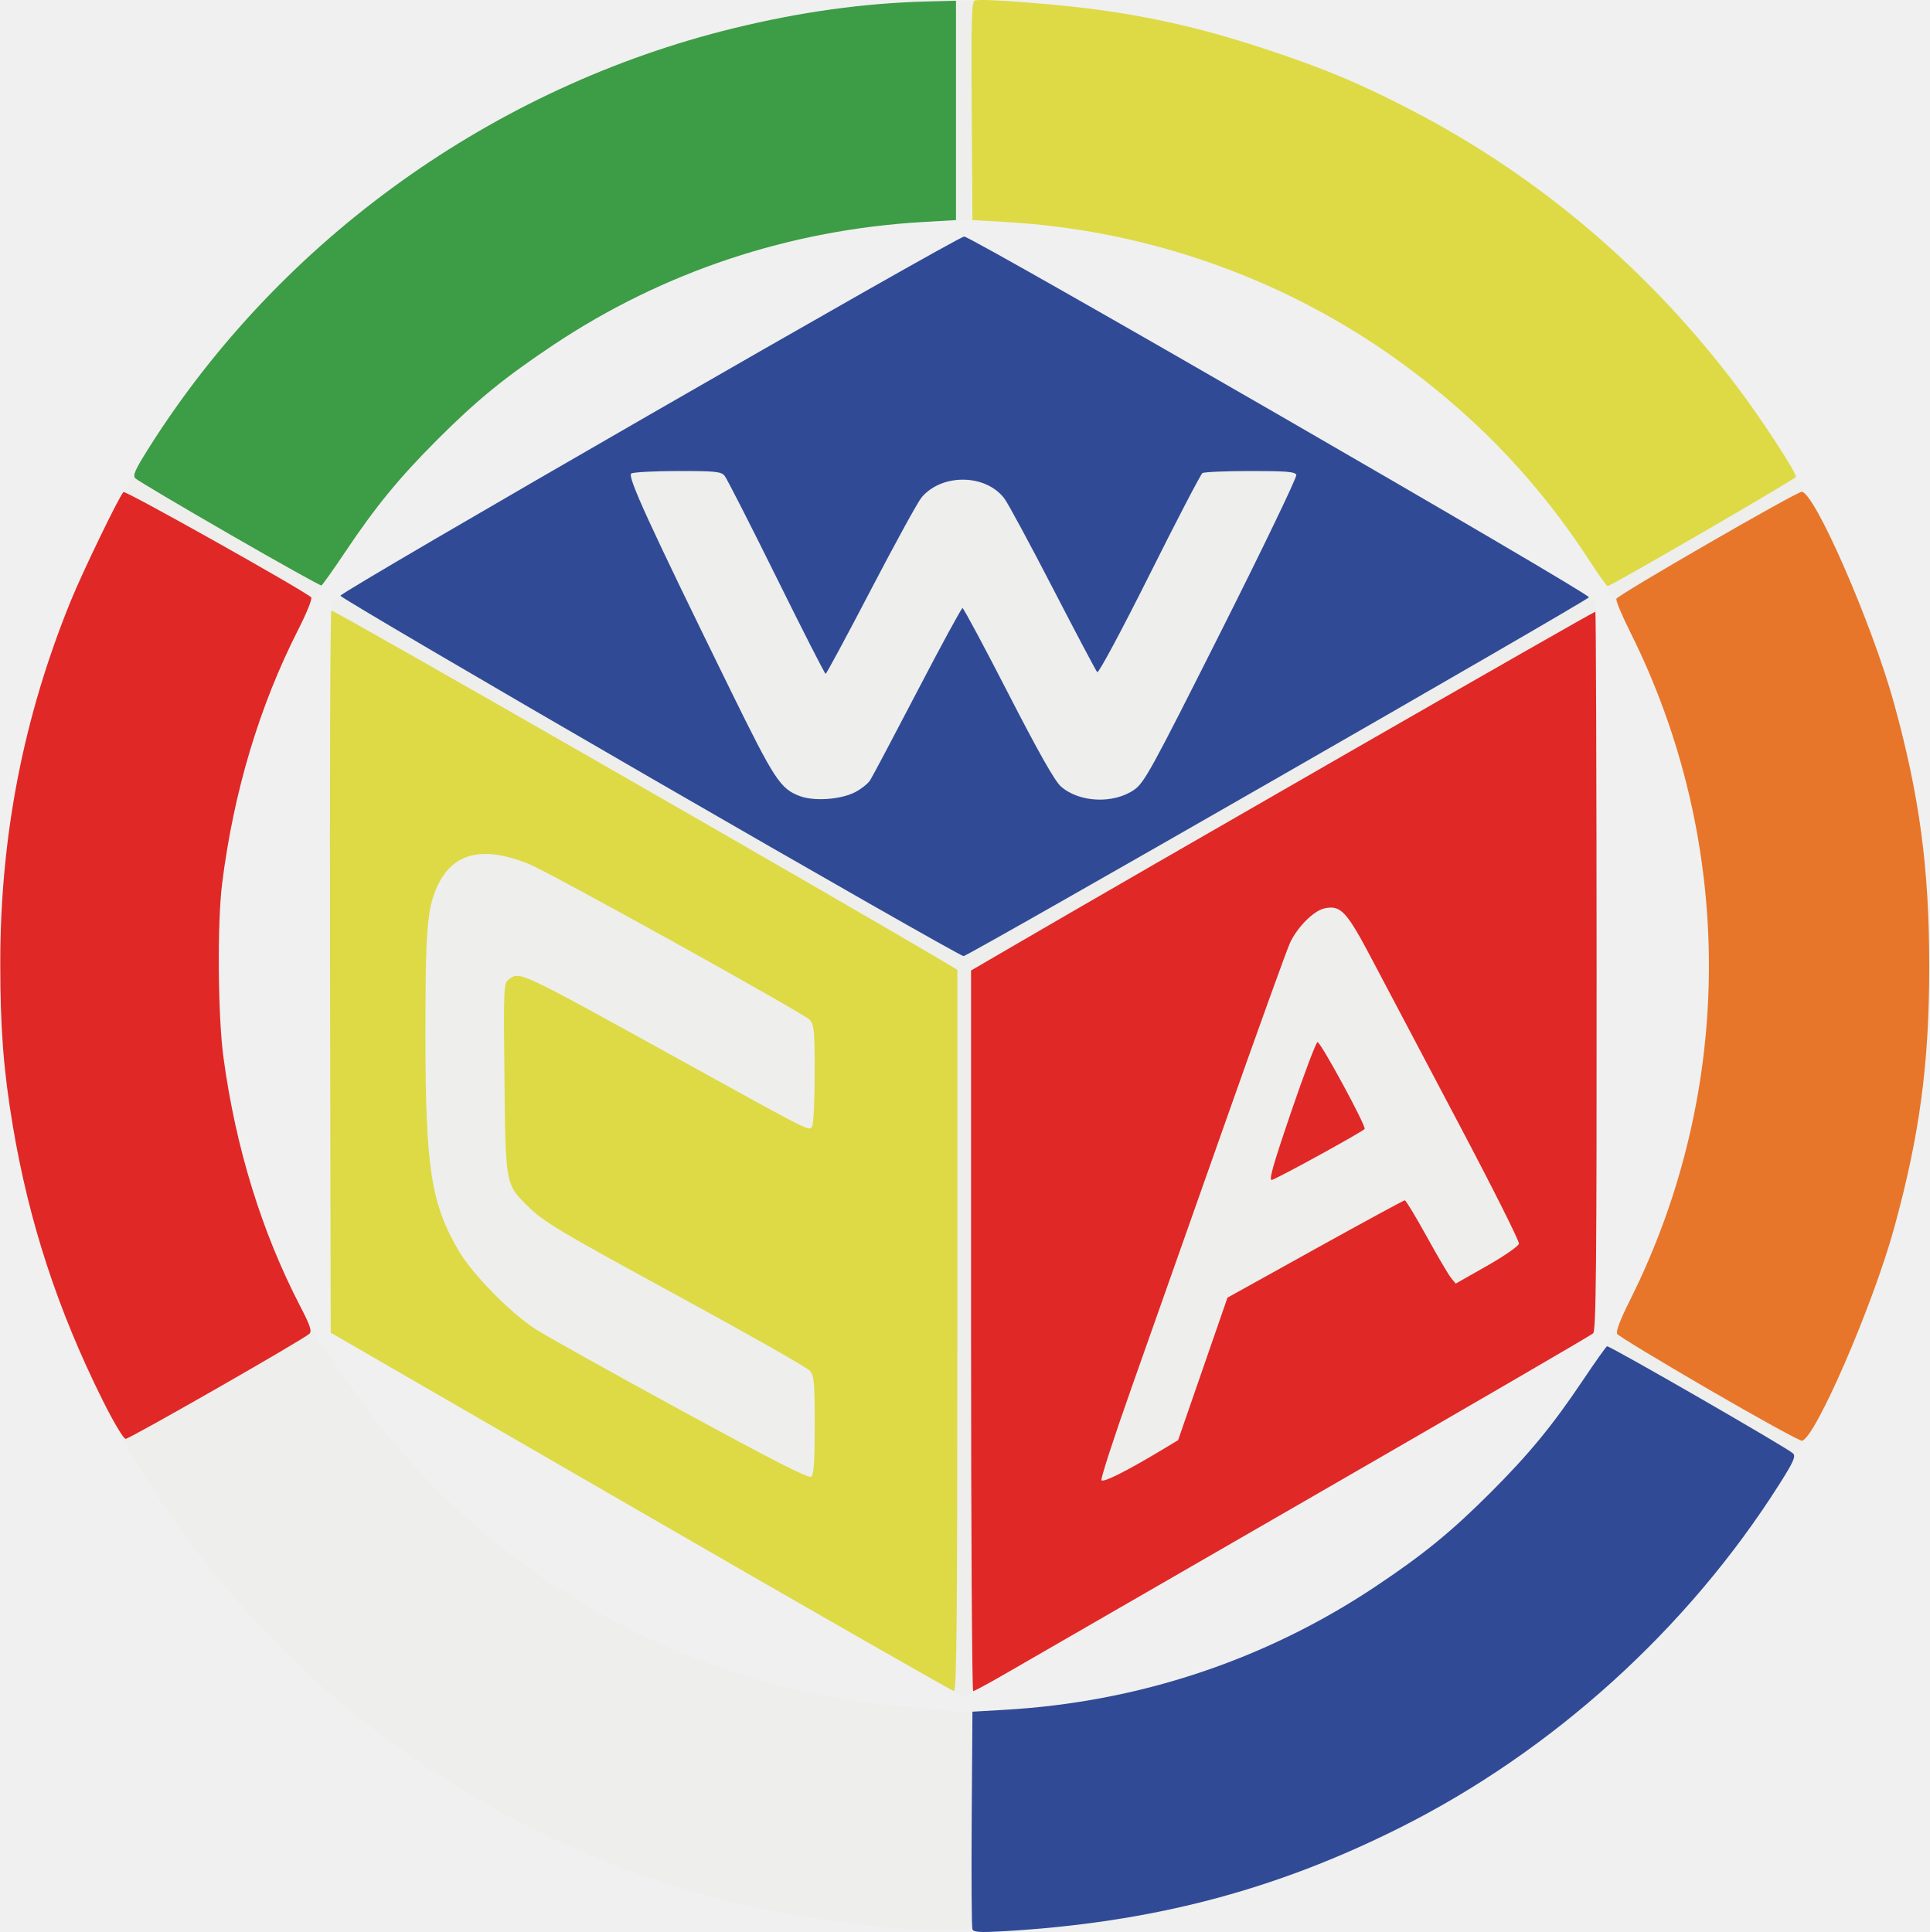
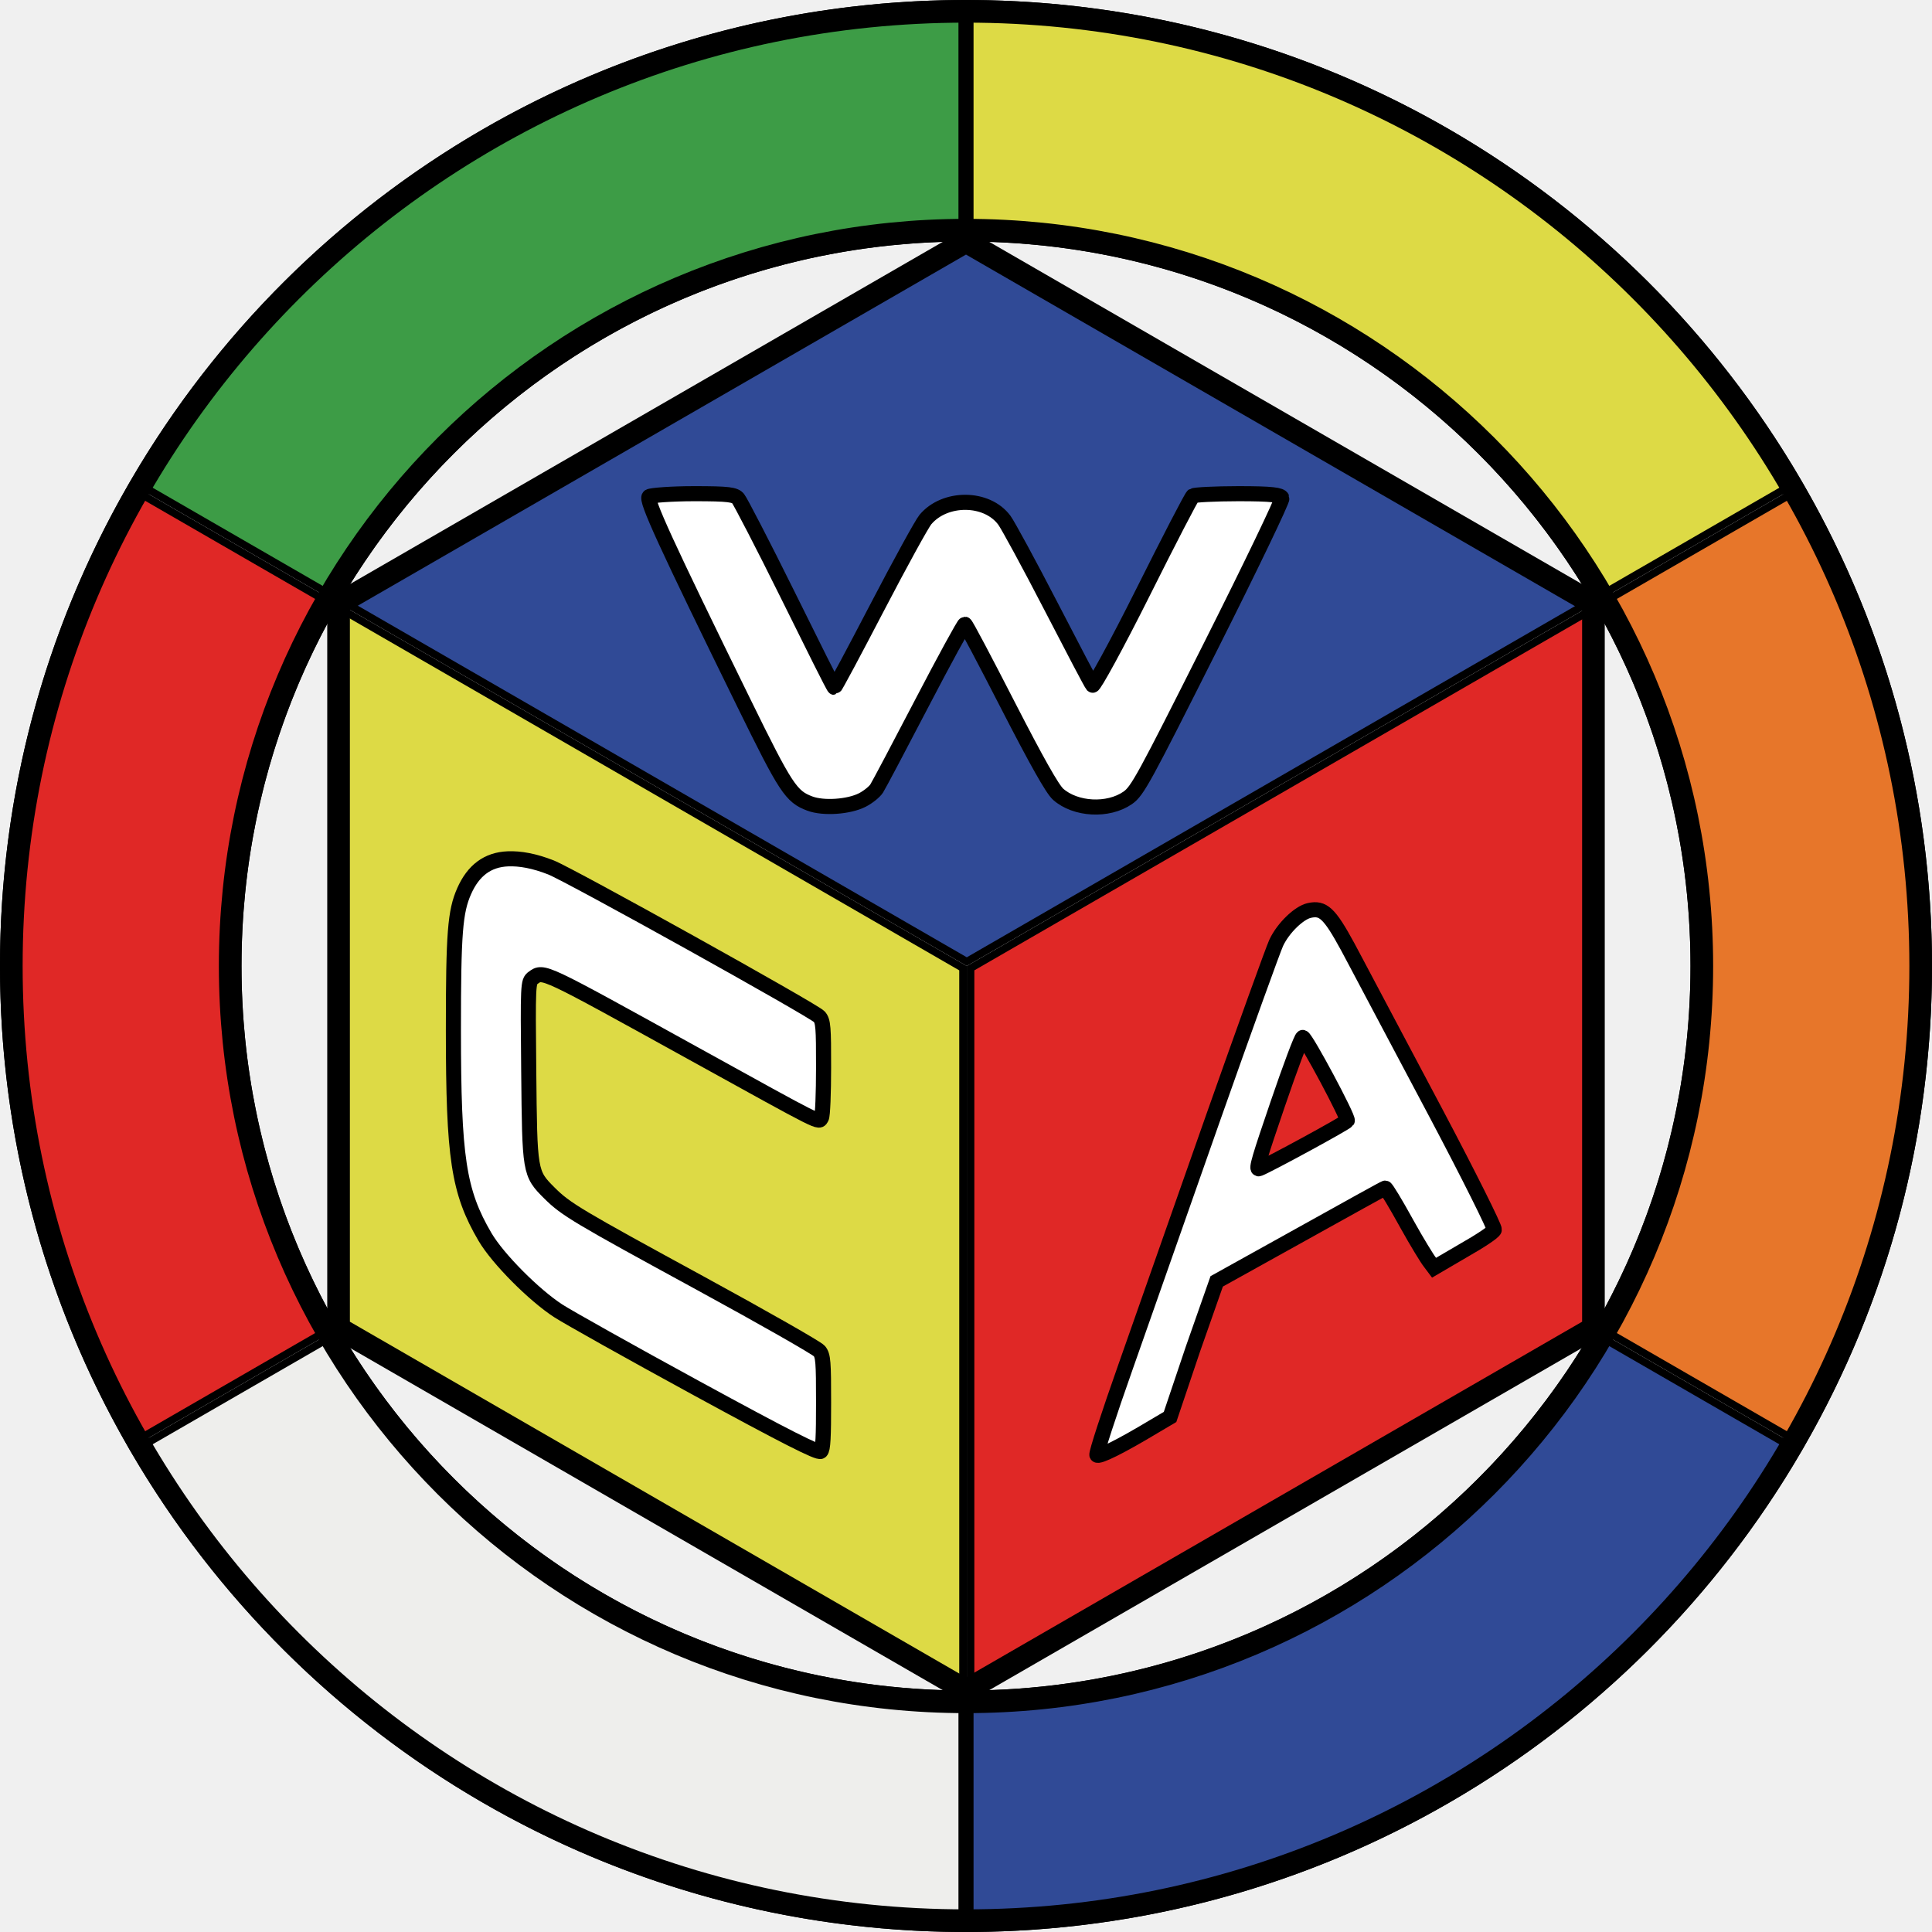
- <svg xmlns="http://www.w3.org/2000/svg" width="292.725" height="293.193" id="svg2" version="1.0">
-   <defs id="defs4">
-     </defs>
-   <g id="layer1" transform="translate(-440.9061,488.3075)">
-     <g id="g3312" transform="matrix(0.499989,0,0,0.499989,301.618,-244.854)">
-       <path id="path3273" d="M 571.27,-486.685 C 409.286,-486.685 278.582,-355.655 278.582,-193.671 C 278.582,-31.687 408.654,98.578 570.638,98.578 C 732.622,98.578 863.823,-31.182 863.823,-193.166 C 863.823,-355.15 733.499,-486.729 571.515,-486.729 L 571.27,-486.684 L 571.27,-486.685 L 571.27,-486.685 L 571.27,-486.685 L 571.27,-486.685 L 571.27,-486.685 z M 571.248,-420.137 C 696.43,-420.137 797.398,-318.853 797.398,-193.671 C 797.398,-68.489 696.43,32.858 571.248,32.858 C 446.065,32.858 344.466,-68.489 344.466,-193.671 C 344.466,-318.853 446.065,-420.137 571.248,-420.137 L 571.248,-420.137 z" style="fill:#eeeeec;fill-opacity:1;stroke:none" />
-       <path id="rect2804" d="M 379.06,-304.523 C 379.06,-304.523 571.26,-415.135 571.26,-415.135 C 571.26,-415.135 762.739,-304.419 762.739,-304.419 L 762.412,-82.542 L 570.736,28.322 L 378.807,-82.542 L 379.06,-304.523 L 379.06,-304.523 z" style="fill:#eeeeec;fill-opacity:1;stroke:none" />
-       <path style="fill:#ddda45" d="M 472.988,-28.061 L 378.948,-82.414 L 378.737,-191.716 C 378.621,-251.832 378.808,-301.279 379.153,-301.596 C 379.608,-302.015 536.825,-211.831 566.018,-194.405 L 569.108,-192.56 L 569.108,-83.097 C 569.108,3.94 568.895,26.359 568.068,26.329 C 567.496,26.307 524.71,1.833 472.988,-28.061 L 472.988,-28.061 L 472.988,-28.061 L 472.988,-28.061 z M 525.833,-54.367 C 525.833,-67.247 525.645,-69.372 524.377,-70.852 C 523.576,-71.787 506.63,-81.432 486.719,-92.287 C 447.291,-113.783 443.602,-115.988 438.374,-121.19 C 432.017,-127.514 431.989,-127.677 431.665,-159.906 C 431.386,-187.593 431.428,-188.512 433.026,-189.681 C 436.362,-192.124 435.8,-192.388 484.041,-165.739 C 526.255,-142.419 524.045,-143.53 525.048,-145.116 C 525.466,-145.776 525.814,-152.923 525.821,-160.996 C 525.833,-173.802 525.648,-175.887 524.377,-177.333 C 522.679,-179.264 444.949,-222.401 438.834,-224.805 C 424.674,-230.372 415.747,-228.011 411.084,-217.466 C 408.206,-210.958 407.672,-203.964 407.681,-172.947 C 407.693,-132.417 409.354,-121.659 417.829,-107.203 C 421.954,-100.165 433.379,-88.517 441.049,-83.528 C 444.08,-81.556 463.928,-70.475 485.156,-58.903 C 513.352,-43.533 524.033,-38.094 524.793,-38.722 C 525.554,-39.351 525.833,-43.552 525.833,-54.367 L 525.833,-54.367 L 525.833,-54.367 L 525.833,-54.367 z M 761.223,-316.315 C 746.217,-339.489 728.36,-358.534 706.007,-375.206 C 670.647,-401.578 628.041,-417.02 583.672,-419.545 L 573.685,-420.114 L 573.468,-453.217 C 573.285,-480.998 573.437,-486.392 574.417,-486.767 C 576.258,-487.474 600.806,-485.563 613.631,-483.716 C 630.775,-481.246 645.776,-477.639 663.564,-471.707 C 681.467,-465.737 691.942,-461.305 707.972,-452.919 C 746.13,-432.955 779.446,-404.515 805.913,-369.31 C 813.509,-359.205 823.925,-343.19 823.572,-342.156 C 823.333,-341.456 767.38,-309.001 766.468,-309.033 C 766.17,-309.043 763.81,-312.32 761.223,-316.315 L 761.223,-316.315 L 761.223,-316.315 z" id="path2730" />
-       <path style="fill:#e7762a" d="M 797.134,-65.2 C 782.258,-73.844 769.764,-81.415 769.369,-82.026 C 768.894,-82.761 770.197,-86.226 773.217,-92.257 C 805.164,-156.057 805.179,-231.417 773.258,-295.167 C 770.769,-300.138 768.9,-304.644 769.106,-305.181 C 769.56,-306.363 823.471,-337.494 825.299,-337.629 C 829.089,-337.909 846.704,-297.621 853.358,-273.454 C 861.114,-245.286 864.028,-223.551 864.046,-193.752 C 864.064,-164.091 861.146,-142.336 853.358,-114.05 C 846.909,-90.626 829.343,-50.138 825.415,-49.641 C 824.736,-49.555 812.01,-56.557 797.134,-65.2 L 797.134,-65.2 L 797.134,-65.2 L 797.134,-65.2 z" id="path2726" />
-       <path style="fill:#e02826" d="M 573.269,-82.992 L 573.269,-192.351 L 581.799,-197.326 C 627.92,-224.223 762.47,-301.512 762.727,-301.255 C 762.91,-301.072 763.079,-251.949 763.103,-192.092 C 763.138,-102.565 762.95,-83.075 762.04,-82.211 C 761.431,-81.634 723.109,-59.346 676.879,-32.682 C 630.65,-6.019 588.717,18.175 583.694,21.082 C 578.671,23.989 574.27,26.367 573.915,26.367 C 573.56,26.367 573.269,-22.844 573.269,-82.992 L 573.269,-82.992 z M 631.108,-46.801 L 636.101,-49.806 L 643.591,-71.43 L 651.081,-93.055 L 677.694,-107.827 C 692.332,-115.951 704.573,-122.598 704.897,-122.598 C 705.221,-122.598 708.178,-117.714 711.467,-111.744 C 714.757,-105.775 718.099,-100.086 718.895,-99.103 L 720.343,-97.316 L 729.811,-102.691 C 735.018,-105.648 739.397,-108.683 739.542,-109.435 C 739.687,-110.187 731.418,-126.657 721.168,-146.036 C 710.917,-165.414 699.223,-187.565 695.181,-195.26 C 687.227,-210.403 685.481,-212.295 680.479,-211.197 C 677.246,-210.487 672.304,-205.542 670.078,-200.791 C 669.122,-198.75 660.082,-173.675 649.99,-145.068 C 639.898,-116.461 627.294,-80.776 621.982,-65.768 C 616.67,-50.761 612.557,-38.105 612.841,-37.645 C 613.346,-36.827 620.459,-40.392 631.108,-46.801 L 631.108,-46.801 L 631.108,-46.801 L 631.108,-46.801 z M 670.447,-149.553 C 674.442,-161.266 678.034,-170.745 678.428,-170.619 C 679.6,-170.243 693.222,-145.094 692.706,-144.259 C 692.242,-143.508 667.469,-129.873 664.621,-128.801 C 663.497,-128.377 664.77,-132.914 670.447,-149.553 L 670.447,-149.553 z M 309.663,-62.055 C 296.059,-89.421 287.346,-116.078 282.453,-145.294 C 279.649,-162.038 278.667,-174.818 278.667,-194.543 C 278.667,-233.139 285.669,-269.174 300.022,-304.436 C 303.679,-313.42 314.714,-336.23 316.055,-337.577 C 316.599,-338.123 370.297,-307.992 373.018,-305.614 C 373.418,-305.264 371.682,-300.924 369.16,-295.969 C 357.293,-272.651 349.49,-246.64 345.987,-218.719 C 344.483,-206.735 344.699,-178.537 346.39,-166.009 C 350.089,-138.608 357.997,-112.966 369.701,-90.422 C 372.695,-84.654 373.287,-82.882 372.482,-82.101 C 370.73,-80.401 317.931,-50.196 316.712,-50.196 C 316.058,-50.196 313.003,-55.337 309.663,-62.055 L 309.663,-62.055 L 309.663,-62.055 L 309.663,-62.055 z" id="path2724" />
-       <path style="fill:#3d9c46" d="M 348.177,-324.813 C 333.101,-333.509 320.275,-341.116 319.673,-341.717 C 318.771,-342.62 319.536,-344.317 324.066,-351.463 C 363.962,-414.385 428.344,-460.511 501.143,-478.326 C 521.537,-483.317 540.789,-485.983 559.954,-486.469 L 568.692,-486.69 L 568.692,-453.402 L 568.692,-420.113 L 558.706,-419.537 C 518.234,-417.199 479.879,-404.452 446.608,-382.282 C 431.776,-372.398 423.341,-365.521 411.381,-353.56 C 399.744,-341.924 392.678,-333.313 383.363,-319.416 C 379.681,-313.923 376.425,-309.334 376.128,-309.216 C 375.831,-309.099 363.253,-316.118 348.177,-324.813 L 348.177,-324.813 L 348.177,-324.813 L 348.177,-324.813 z" id="path2722" />
-       <path id="path2802" d="M 347.016,-62.854 C 361.94,-71.415 374.744,-78.45 375.471,-78.486 C 376.344,-78.53 378.694,-75.669 382.406,-70.038 C 421.686,-10.471 486.942,27.221 558.111,31.452 C 563.661,31.782 568.498,32.417 568.859,32.864 C 569.657,33.848 569.661,96.102 568.859,97.752 C 567.207,101.174 523.508,96.285 499.253,89.964 C 470.98,82.597 450.7,74.254 424.885,59.369 C 399.189,44.554 381.807,31.15 361.205,10.262 C 344.144,-7.035 317.862,-42.491 319.396,-46.141 C 319.661,-46.772 332.088,-54.293 347.011,-62.854 L 347.011,-62.854 L 347.011,-62.854 L 347.016,-62.854 z" style="fill:#eeeeec" />
-       <path style="fill:#304a96" d="M 573.684,98.65 C 573.445,98.027 573.347,82.913 573.468,65.063 L 573.686,32.609 L 583.672,32.032 C 624.111,29.697 662.536,16.923 695.798,-5.242 C 710.517,-15.05 718.987,-21.963 730.982,-33.959 C 742.657,-45.634 749.758,-54.279 759.015,-68.088 C 762.697,-73.581 765.964,-78.175 766.275,-78.297 C 766.959,-78.565 821.139,-47.353 822.7,-45.792 C 823.608,-44.884 822.885,-43.255 818.5,-36.34 C 790.668,7.557 749.743,44.599 703.433,67.809 C 665.388,86.877 628.266,96.601 583.473,99.233 C 575.969,99.674 574.033,99.559 573.684,98.65 L 573.684,98.65 L 573.684,98.65 L 573.684,98.65 z M 475.705,-251.017 C 424.104,-280.855 381.885,-305.643 381.885,-306.101 C 381.885,-307.303 569.092,-415.12 571.179,-415.12 C 573.51,-415.12 761.64,-306.471 760.775,-305.624 C 758.894,-303.781 572.249,-196.672 570.993,-196.715 C 570.185,-196.743 527.306,-221.178 475.705,-251.017 L 475.705,-251.017 z M 538.006,-246.439 C 539.868,-247.389 541.951,-249.03 542.635,-250.087 C 543.319,-251.143 549.777,-263.336 556.987,-277.181 C 564.196,-291.027 570.355,-302.356 570.674,-302.356 C 570.993,-302.356 577.231,-290.713 584.536,-276.484 C 593.661,-258.712 598.663,-249.864 600.513,-248.224 C 606.037,-243.327 616.47,-242.839 622.74,-247.185 C 625.854,-249.344 627.906,-253.086 649.27,-295.568 C 662.006,-320.892 672.222,-342.142 671.974,-342.789 C 671.61,-343.738 668.893,-343.964 657.973,-343.954 C 650.521,-343.943 644,-343.666 643.482,-343.329 C 642.965,-342.993 635.73,-329.093 627.405,-312.441 C 618.986,-295.599 611.957,-282.489 611.566,-282.897 C 611.179,-283.301 605.157,-294.679 598.183,-308.181 C 591.209,-321.684 584.573,-333.989 583.436,-335.527 C 577.85,-343.079 564.438,-343.301 558.255,-335.943 C 557.13,-334.603 550.217,-322.008 542.894,-307.954 C 535.57,-293.899 529.377,-282.396 529.132,-282.391 C 528.886,-282.381 522.159,-295.584 514.183,-311.718 C 506.207,-327.853 499.141,-341.709 498.481,-342.51 C 497.43,-343.784 495.66,-343.965 484.302,-343.954 C 477.164,-343.943 470.798,-343.608 470.155,-343.201 C 468.872,-342.389 475.404,-328.123 500.29,-277.389 C 513.678,-250.095 515.382,-247.499 521.37,-245.269 C 525.667,-243.669 533.681,-244.233 538.006,-246.439 L 538.006,-246.439 L 538.006,-246.439 z" id="path2720" />
+ <svg xmlns="http://www.w3.org/2000/svg" width="1024px" height="1024px" viewBox="0 0 1024 1024" version="1.1">
+   <g id="Page-1" stroke="none" stroke-width="1" fill="none" fill-rule="evenodd">
+     <g id="WCA-Logo-2020-(with-padding)" transform="translate(-128, -128)" stroke="#000000">
+       <g id="Ring">
+         <g id="Sections" stroke-width="4">
+           <path d="M642,130.004 L642,254.005 C779.919,254.711 904.899,328.347 973.335,445.239 L1080.741,383.227 C990.282,228.279 824.698,130.711 642,130.004 Z" id="Yellow" fill="#DDDA45" />
+           <path d="M1082.745,386.691 L975.338,448.702 C1008.367,506.474 1026,571.953 1026,640 C1026,708.047 1008.367,773.526 975.338,831.298 L1082.745,893.309 C1126.59,816.843 1150,730.131 1150,640 C1150,549.869 1126.59,463.157 1082.745,386.691 Z" id="Orange" fill="#E7762A" />
+           <path d="M973.335,834.761 C904.899,951.653 779.919,1025.289 642,1025.995 L642,1149.996 C824.699,1149.289 990.283,1051.721 1080.742,896.772 L973.335,834.761 Z" id="Blue" fill="#304A96" />
+           <path d="M638,1025.995 C500.081,1025.289 375.101,951.653 306.665,834.761 L199.259,896.773 C289.718,1051.722 455.302,1149.289 638,1149.996 L638,1025.995 Z" id="White" fill="#EEEEEC" />
+           <path d="M197.255,386.691 C153.41,463.157 130,549.869 130,640 C130,730.132 153.41,816.844 197.255,893.31 L304.662,831.298 C271.633,773.526 254,708.047 254,640 C254,571.953 271.633,506.474 304.662,448.702 L197.255,386.691 Z" id="Red" fill="#E02826" />
+           <path d="M638,130.004 C455.302,130.711 289.718,228.279 199.259,383.227 L306.665,445.239 C375.101,328.347 500.081,254.711 638,254.005 L638,130.004 Z" id="Green" fill="#3D9C46" />
+         </g>
+         <path d="M640,134 C360.544,134 134,360.544 134,640 C134,919.456 360.544,1146 640,1146 C919.456,1146 1146,919.456 1146,640 C1146,360.544 919.456,134 640,134 Z M640,250 C855.391,250 1030,424.609 1030,640 C1030,855.391 855.391,1030 640,1030 C424.609,1030 250,855.391 250,640 C250,424.609 424.609,250 640,250 Z" id="Outline" stroke-width="12" />
+       </g>
+       <g id="Hexagon" transform="translate(226.6424, 163.0017)">
+         <path d="M743.911,288.707 L415.78,478.153 L415.78,857.293 L743.911,667.845 L743.911,288.707 Z" id="Red" stroke-width="4" fill="#E02826" />
+         <path d="M82.804,288.218 L82.804,667.845 L411.779,857.779 L411.78,478.153 L82.804,288.218 Z M413.639,860.513 L413.499,860.756 L413.216,860.756 L412.355,859.27 L412.776,859.025 L413.639,860.513 Z" id="Yellow" stroke-width="4" fill="#DDDA45" />
+         <path d="M413.358,95.309 L85.016,284.876 L413.78,474.689 L742.12,285.121 L413.358,95.309 Z M745.772,285 L745.842,285.121 L745.772,285.241 L743.911,285.239 L743.911,284.997 L745.772,285 Z" id="Blue" stroke-width="4" fill="#304A96" />
+         <path d="M269.048,226.664 C257.18,226.681 246.543,227.509 245.474,228.185 C243.341,229.535 254.289,253.341 295.664,337.69 C317.923,383.069 320.688,387.214 330.644,390.921 C337.788,393.581 351.21,392.688 358.4,389.02 C361.496,387.44 364.867,384.692 366.005,382.936 C367.142,381.18 377.973,360.709 389.959,337.69 C401.945,314.67 412.243,295.865 412.772,295.865 C413.302,295.865 423.44,315.173 435.586,338.83 C450.755,368.377 459.125,383.25 462.201,385.978 C471.385,394.12 488.658,395.105 499.083,387.879 C504.259,384.291 507.669,377.902 543.189,307.272 C564.363,265.169 581.244,230.022 580.831,228.946 C580.226,227.369 575.793,226.647 557.637,226.664 C545.248,226.681 534.544,227.246 533.683,227.805 C532.823,228.364 520.908,251.45 507.068,279.135 C493.069,307.136 481.103,328.863 480.452,328.184 C479.809,327.513 469.993,308.808 458.399,286.359 C446.805,263.91 435.575,243.289 433.685,240.733 C424.397,228.176 402.14,228.119 391.86,240.352 C389.989,242.579 378.561,263.373 366.385,286.74 C354.209,310.107 343.98,329.317 343.572,329.325 C343.163,329.342 332.118,307.101 318.857,280.276 C305.597,253.451 293.72,230.658 292.622,229.326 C290.875,227.207 287.931,226.646 269.048,226.664 Z" id="W" stroke-width="8" fill="#FFFFFF" />
+         <path d="M170.57,420.198 C159.793,420.63 152.222,426.35 147.376,437.308 C142.592,448.127 141.658,459.503 141.673,511.071 C141.697,578.456 144.313,596.542 158.403,620.576 C165.262,632.276 184.434,651.444 197.186,659.739 C202.225,663.017 235.276,681.563 270.569,700.803 C317.445,726.357 335.084,735.306 336.347,734.263 C337.613,733.217 337.87,726.389 337.87,708.407 C337.87,686.994 337.696,683.492 335.587,681.031 C334.255,679.477 305.953,663.337 272.85,645.29 C207.297,609.552 201.316,606.03 192.623,597.382 C182.055,586.868 182.135,586.326 181.597,532.744 C181.134,486.712 181.222,485.259 183.878,483.315 C189.425,479.254 188.465,478.933 268.668,523.239 C338.852,562.009 335.06,560.095 336.728,557.459 C337.422,556.361 337.857,544.266 337.87,530.843 C337.893,509.552 337.7,506.251 335.587,503.847 C332.765,500.636 203.55,428.758 193.383,424.761 C184.555,421.29 177.036,419.939 170.57,420.198 Z" id="C" stroke-width="8" fill="#FFFFFF" />
+         <path d="M597.941,447.194 C604.249,446.917 608.043,452.161 619.614,474.19 C626.334,486.983 645.917,523.72 662.959,555.938 C680.002,588.156 693.618,615.523 693.377,616.774 C693.136,618.024 685.685,622.884 677.028,627.8 L677.028,627.8 L661.438,636.925 L659.157,633.884 C657.872,632.297 652.409,623.432 647.086,613.833 L646.61,612.971 C641.14,603.046 636.122,594.721 635.583,594.721 C635.045,594.721 615.053,605.928 590.717,619.435 L590.717,619.435 L546.231,644.15 L533.683,679.891 L521.516,716.012 L513.151,720.955 C495.447,731.609 483.574,737.523 482.733,736.164 C482.261,735.399 489.111,714.347 497.942,689.396 C506.774,664.445 527.55,605.02 544.33,557.459 C561.109,509.897 576.2,468.077 577.789,464.684 C581.49,456.785 589.905,448.755 595.28,447.574 C596.319,447.346 597.04,447.234 597.941,447.194 Z M591.858,514.874 C591.202,514.664 585.193,530.762 578.55,550.234 C569.112,577.898 566.794,585.158 568.664,584.455 C573.399,582.672 614.66,560.228 615.431,558.98 C616.29,557.591 593.807,515.498 591.858,514.874 Z" id="A" stroke-width="8" fill="#FFFFFF" />
+         <path d="M413.358,93 L745.911,285 L745.911,669 L413.358,861 L80.804,669 L80.804,285 L413.358,93 Z" id="Outline" stroke-width="12" stroke-linejoin="round" />
+       </g>
    </g>
  </g>
</svg>
